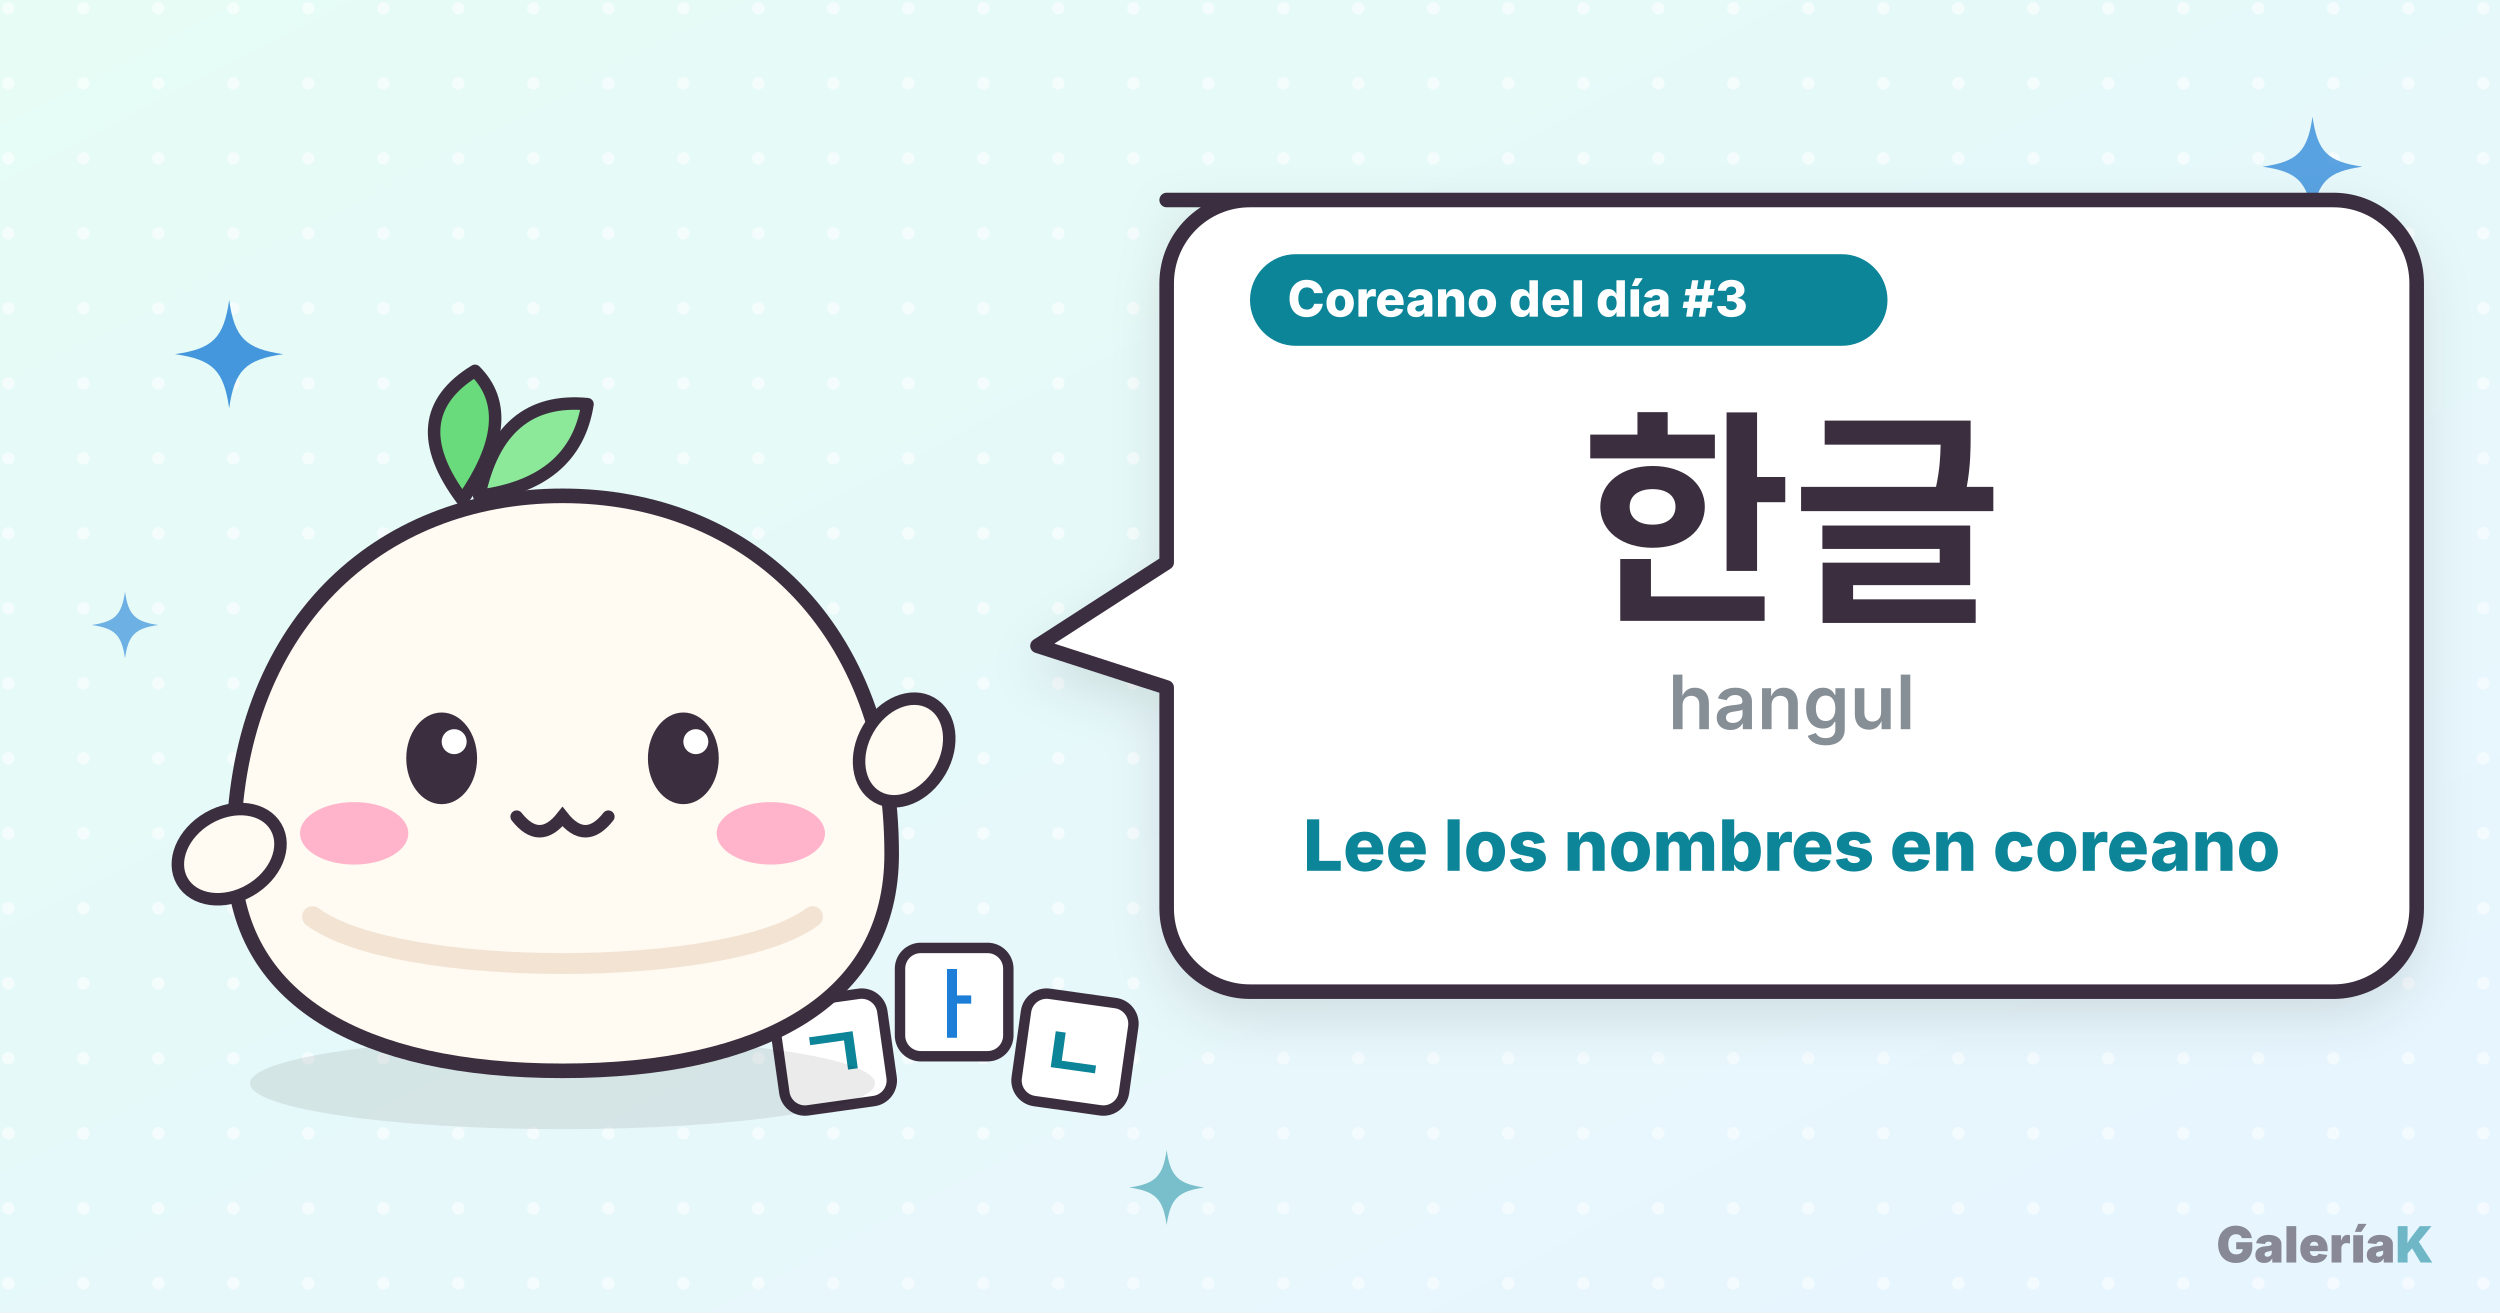
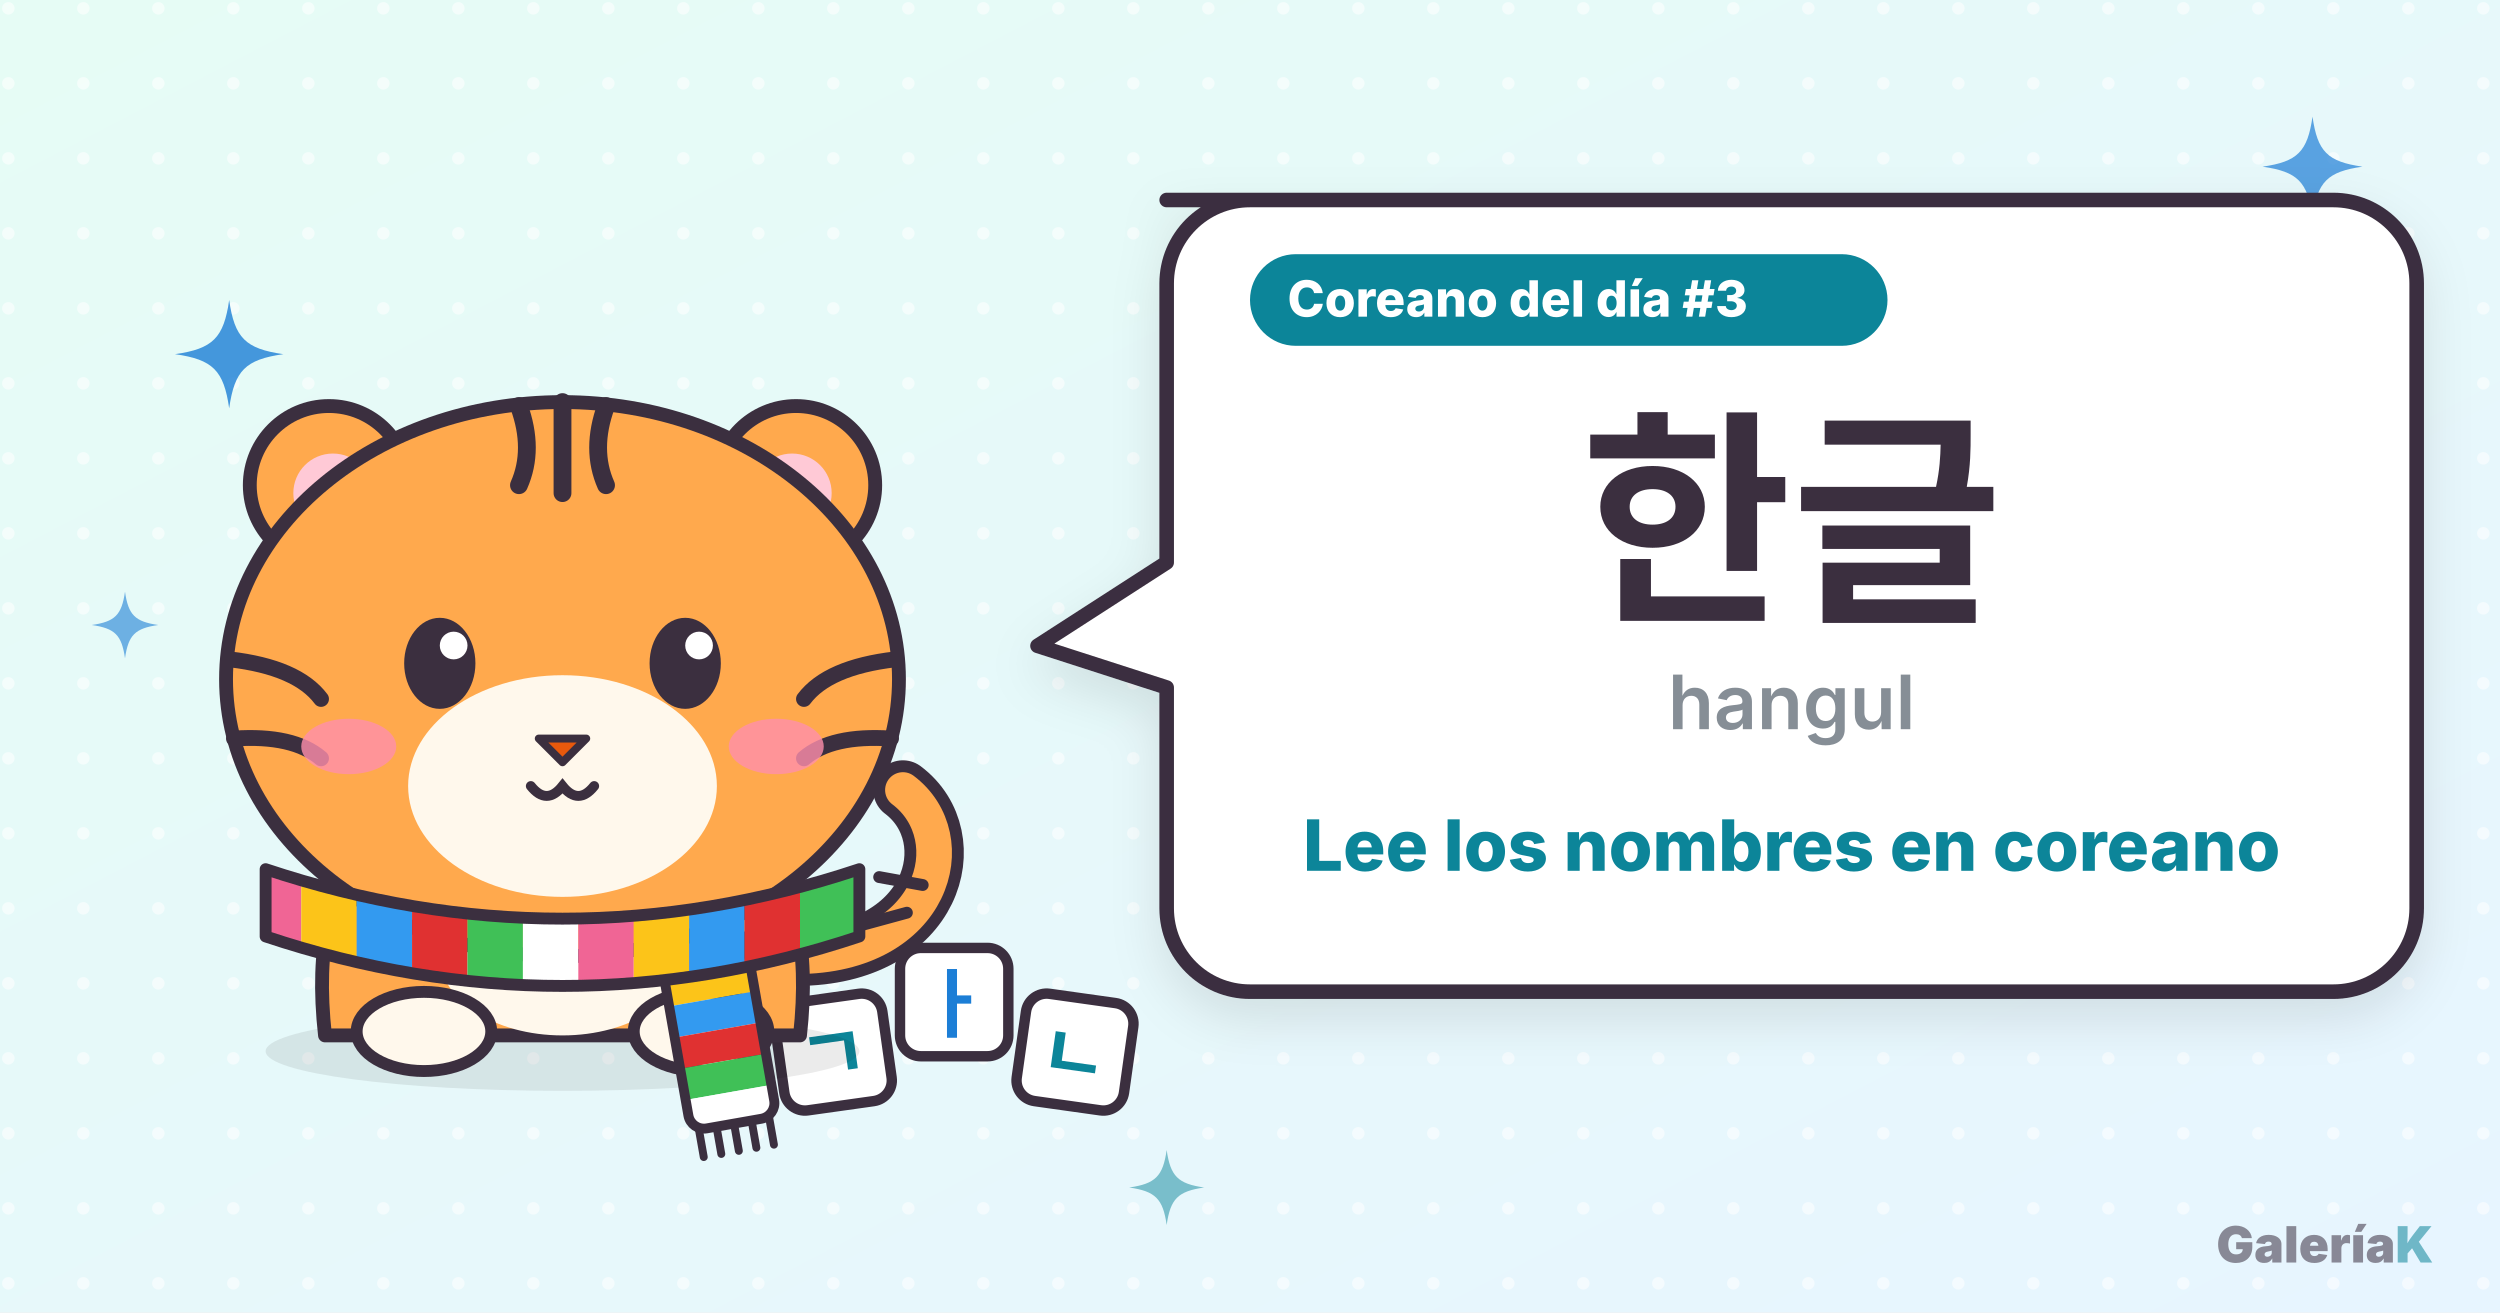
<svg xmlns="http://www.w3.org/2000/svg" viewBox="0 0 1200 630" width="1200" height="630" role="img" aria-label="Coreano del día #3: 한글 (hangul) — Lee los nombres en coreano">
  <defs>
    <linearGradient id="bg" x1="0" y1="0" x2="1" y2="1">
      <stop offset="0" stop-color="#e6fcf5" />
      <stop offset="1" stop-color="#e7f5ff" />
    </linearGradient>
    <filter id="sh" x="-20%" y="-20%" width="140%" height="140%">
      <feDropShadow dx="0" dy="10" stdDeviation="12" flood-color="#000" flood-opacity=".10" />
    </filter>
    <pattern id="dots" width="36" height="36" patternUnits="userSpaceOnUse">
      <circle cx="4" cy="4" r="3" fill="#fff" opacity=".55" />
    </pattern>
  </defs>
  <rect width="1200" height="630" fill="url(#bg)" />
  <rect width="1200" height="630" fill="url(#dots)" />
  <path transform="translate(1110 80) scale(1.2)" d="M0-20C2-6 6-2 20 0 6 2 2 6 0 20-2 6-6 2-20 0-6-2-2-6 0-20z" fill="#1c7ed6" opacity="0.7" />
  <path transform="translate(560 570) scale(0.9)" d="M0-20C2-6 6-2 20 0 6 2 2 6 0 20-2 6-6 2-20 0-6-2-2-6 0-20z" fill="#0c8599" opacity="0.5" />
  <path transform="translate(60 300) scale(0.8)" d="M0-20C2-6 6-2 20 0 6 2 2 6 0 20-2 6-6 2-20 0-6-2-2-6 0-20z" fill="#1c7ed6" opacity="0.6" />
  <g transform="translate(400 505) rotate(-8)">
    <rect x="-26" y="-26" width="52" height="52" rx="10" fill="#fff" stroke="#3b2f3f" stroke-width="5" />
    <text y="14" text-anchor="middle" font-family="'Noto Sans KR','Apple SD Gothic Neo','Malgun Gothic',Inter,Arial,sans-serif" font-size="36" font-weight="900" fill="#0c8599">ㄱ</text>
  </g>
  <g transform="translate(458 481) rotate(0)">
    <rect x="-26" y="-26" width="52" height="52" rx="10" fill="#fff" stroke="#3b2f3f" stroke-width="5" />
    <text y="14" text-anchor="middle" font-family="'Noto Sans KR','Apple SD Gothic Neo','Malgun Gothic',Inter,Arial,sans-serif" font-size="36" font-weight="900" fill="#1c7ed6">ㅏ</text>
  </g>
  <g transform="translate(516 505) rotate(8)">
    <rect x="-26" y="-26" width="52" height="52" rx="10" fill="#fff" stroke="#3b2f3f" stroke-width="5" />
    <text y="14" text-anchor="middle" font-family="'Noto Sans KR','Apple SD Gothic Neo','Malgun Gothic',Inter,Arial,sans-serif" font-size="36" font-weight="900" fill="#0c8599">ㄴ</text>
  </g>
  <path transform="translate(110 170) scale(1.3)" d="M0-20C2-6 6-2 20 0 6 2 2 6 0 20-2 6-6 2-20 0-6-2-2-6 0-20z" fill="#1c7ed6" opacity="0.8" />
-   <g transform="translate(270 370) scale(1.0)">
-     <ellipse cx="0" cy="150" rx="150" ry="22" fill="#000" opacity=".08" />
-     <path d="M-48-130q-30-40 6-62q22 22-6 62z" fill="#69db7c" stroke="#3b2f3f" stroke-width="6" stroke-linejoin="round" />
-     <path d="M-40-132q10-48 52-44q-6 38-52 44z" fill="#8ce99a" stroke="#3b2f3f" stroke-width="6" stroke-linejoin="round" />
-     <path d="M-158 40c0-110 70-172 158-172s158 62 158 172c0 70-62 104-158 104s-158-34-158-104z" fill="#fffaf2" stroke="#3b2f3f" stroke-width="7" />
-     <path d="M-120 70c40 30 200 30 240 0" fill="none" stroke="#f3e3d3" stroke-width="10" stroke-linecap="round" />
-     <ellipse cx="-58" cy="-6" rx="17" ry="22" fill="#3b2f3f" />
-     <ellipse cx="58" cy="-6" rx="17" ry="22" fill="#3b2f3f" />
-     <circle cx="-52" cy="-14" r="6" fill="#fff" />
-     <circle cx="64" cy="-14" r="6" fill="#fff" />
-     <ellipse cx="-100" cy="30" rx="26" ry="15" fill="#ffa8c5" opacity=".85" />
-     <ellipse cx="100" cy="30" rx="26" ry="15" fill="#ffa8c5" opacity=".85" />
-     <g transform="translate(0 0)">
-       <path d="M-22 22q11 14 22 0q11 14 22 0" fill="none" stroke="#3b2f3f" stroke-width="6" stroke-linecap="round" />
+   <g transform="translate(270 345) scale(0.95)">
+     <ellipse cx="0" cy="168" rx="150" ry="20" fill="#000" opacity=".08" />
+     <path d="M118 120c70 0 86-60 54-84" fill="none" stroke="#3b2f3f" stroke-width="30" stroke-linecap="round" />
+     <path d="M118 120c70 0 86-60 54-84" fill="none" stroke="#ffa94d" stroke-width="18" stroke-linecap="round" />
+     <path d="M160 80l22 4M152 104l22-6" stroke="#3b2f3f" stroke-width="6" stroke-linecap="round" />
+     <path d="M-120 160c-10-90 30-130 120-130s130 40 120 130z" fill="#ffa94d" stroke="#3b2f3f" stroke-width="7" stroke-linejoin="round" />
+     <ellipse cx="0" cy="120" rx="62" ry="40" fill="#fff8ec" />
+     <ellipse cx="-70" cy="158" rx="34" ry="20" fill="#fff8ec" stroke="#3b2f3f" stroke-width="6" />
+     <ellipse cx="70" cy="158" rx="34" ry="20" fill="#fff8ec" stroke="#3b2f3f" stroke-width="6" />
+     <circle cx="-118" cy="-118" r="40" fill="#ffa94d" stroke="#3b2f3f" stroke-width="7" />
+     <circle cx="118" cy="-118" r="40" fill="#ffa94d" stroke="#3b2f3f" stroke-width="7" />
+     <circle cx="-116" cy="-114" r="20" fill="#ffc9d6" />
+     <circle cx="116" cy="-114" r="20" fill="#ffc9d6" />
+     <ellipse cx="0" cy="-20" rx="170" ry="140" fill="#ffa94d" stroke="#3b2f3f" stroke-width="7" />
+     <path d="M-22-158q8 22 0 40M0-160v46M22-158q-8 22 0 40" fill="none" stroke="#3b2f3f" stroke-width="9" stroke-linecap="round" />
+     <path d="M-168-30q34 4 46 20M-166 10q30-2 44 10M168-30q-34 4-46 20M166 10q-30-2-44 10" fill="none" stroke="#3b2f3f" stroke-width="8" stroke-linecap="round" />
+     <ellipse cx="0" cy="34" rx="78" ry="56" fill="#fff8ec" />
+     <ellipse cx="-62" cy="-28" rx="18" ry="23" fill="#3b2f3f" />
+     <ellipse cx="62" cy="-28" rx="18" ry="23" fill="#3b2f3f" />
+     <circle cx="-55" cy="-37" r="7" fill="#fff" />
+     <circle cx="69" cy="-37" r="7" fill="#fff" />
+     <ellipse cx="-108" cy="14" rx="24" ry="14" fill="#ff8fab" opacity=".8" />
+     <ellipse cx="108" cy="14" rx="24" ry="14" fill="#ff8fab" opacity=".8" />
+     <path d="M-12 10h24l-12 12z" fill="#e8590c" stroke="#3b2f3f" stroke-width="4" stroke-linejoin="round" />
+     <g>
+       <path d="M-16 34q8 10 16 0q8 10 16 0" fill="none" stroke="#3b2f3f" stroke-width="5" stroke-linecap="round" />
    </g>
-     <ellipse cx="-160" cy="40" rx="26" ry="20" fill="#fffaf2" stroke="#3b2f3f" stroke-width="6" transform="rotate(-30 -160 40)" />
-     <ellipse cx="164" cy="-10" rx="26" ry="20" fill="#fffaf2" stroke="#3b2f3f" stroke-width="6" transform="rotate(-60 164 -10)" />
+     <g transform="translate(0 92)">
+       <g transform="translate(70 18) rotate(-10)">
+         <clipPath id="se">
+           <rect x="-22" y="0" width="44" height="96" rx="8" />
+         </clipPath>
+         <g clip-path="url(#se)">
+           <rect x="-22" y="0" width="44" height="16" fill="#f06595" />
+           <rect x="-22" y="16" width="44" height="16" fill="#fcc419" />
+           <rect x="-22" y="32" width="44" height="16" fill="#339af0" />
+           <rect x="-22" y="48" width="44" height="16" fill="#e03131" />
+           <rect x="-22" y="64" width="44" height="16" fill="#40c057" />
+           <rect x="-22" y="80" width="44" height="16" fill="#fff" />
+         </g>
+         <rect x="-22" y="0" width="44" height="96" rx="8" fill="none" stroke="#3b2f3f" stroke-width="5" />
+         <path d="M-18 96v14" stroke="#3b2f3f" stroke-width="4" stroke-linecap="round" />
+         <path d="M-9 96v14" stroke="#3b2f3f" stroke-width="4" stroke-linecap="round" />
+         <path d="M0 96v14" stroke="#3b2f3f" stroke-width="4" stroke-linecap="round" />
+         <path d="M9 96v14" stroke="#3b2f3f" stroke-width="4" stroke-linecap="round" />
+         <path d="M18 96v14" stroke="#3b2f3f" stroke-width="4" stroke-linecap="round" />
+       </g>
+       <clipPath id="sc">
+         <path d="M-150-16Q0 34 150-16L150 18Q0 68-150 18Z" />
+       </clipPath>
+       <g clip-path="url(#sc)">
+         <rect x="-160" y="-40" width="28" height="140" fill="#f06595" />
+         <rect x="-132" y="-40" width="28" height="140" fill="#fcc419" />
+         <rect x="-104" y="-40" width="28" height="140" fill="#339af0" />
+         <rect x="-76" y="-40" width="28" height="140" fill="#e03131" />
+         <rect x="-48" y="-40" width="28" height="140" fill="#40c057" />
+         <rect x="-20" y="-40" width="28" height="140" fill="#fff" />
+         <rect x="8" y="-40" width="28" height="140" fill="#f06595" />
+         <rect x="36" y="-40" width="28" height="140" fill="#fcc419" />
+         <rect x="64" y="-40" width="28" height="140" fill="#339af0" />
+         <rect x="92" y="-40" width="28" height="140" fill="#e03131" />
+         <rect x="120" y="-40" width="28" height="140" fill="#40c057" />
+         <rect x="148" y="-40" width="28" height="140" fill="#fff" />
+       </g>
+       <path d="M-150-16Q0 34 150-16L150 18Q0 68-150 18Z" fill="none" stroke="#3b2f3f" stroke-width="6" stroke-linejoin="round" />
+     </g>
  </g>
  <g filter="url(#sh)">
    <path d="M560 96h560a40 40 0 0 1 40 40v300a40 40 0 0 1-40 40H600a40 40 0 0 1-40-40V330l-62-20 62-40V136a40 40 0 0 1 40-40z" fill="#fff" stroke="#3b2f3f" stroke-width="7" stroke-linejoin="round" />
  </g>
  <rect x="600" y="122" width="306" height="44" rx="22" fill="#0c8599" />
  <text x="618" y="152" font-family="'Noto Sans KR','Apple SD Gothic Neo','Malgun Gothic',Inter,Arial,sans-serif" font-size="24" font-weight="800" fill="#fff">Coreano del día #3</text>
  <text x="860" y="290" text-anchor="middle" font-family="'Noto Sans KR','Apple SD Gothic Neo','Malgun Gothic',Inter,Arial,sans-serif" font-size="110" font-weight="900" fill="#3b2f3f">한글</text>
  <text x="860" y="350" text-anchor="middle" font-family="'Noto Sans KR','Apple SD Gothic Neo','Malgun Gothic',Inter,Arial,sans-serif" font-size="36" font-weight="600" fill="#868e96">hangul</text>
  <text x="860" y="418" text-anchor="middle" font-family="'Noto Sans KR','Apple SD Gothic Neo','Malgun Gothic',Inter,Arial,sans-serif" font-size="34" font-weight="800" fill="#0c8599">Lee los nombres en coreano</text>
  <text x="1168" y="606" text-anchor="end" font-family="'Noto Sans KR','Apple SD Gothic Neo','Malgun Gothic',Inter,Arial,sans-serif" font-size="24" font-weight="900" fill="#3b2f3f" opacity=".55">Galería<tspan fill="#0c8599">K</tspan>
  </text>
</svg>
